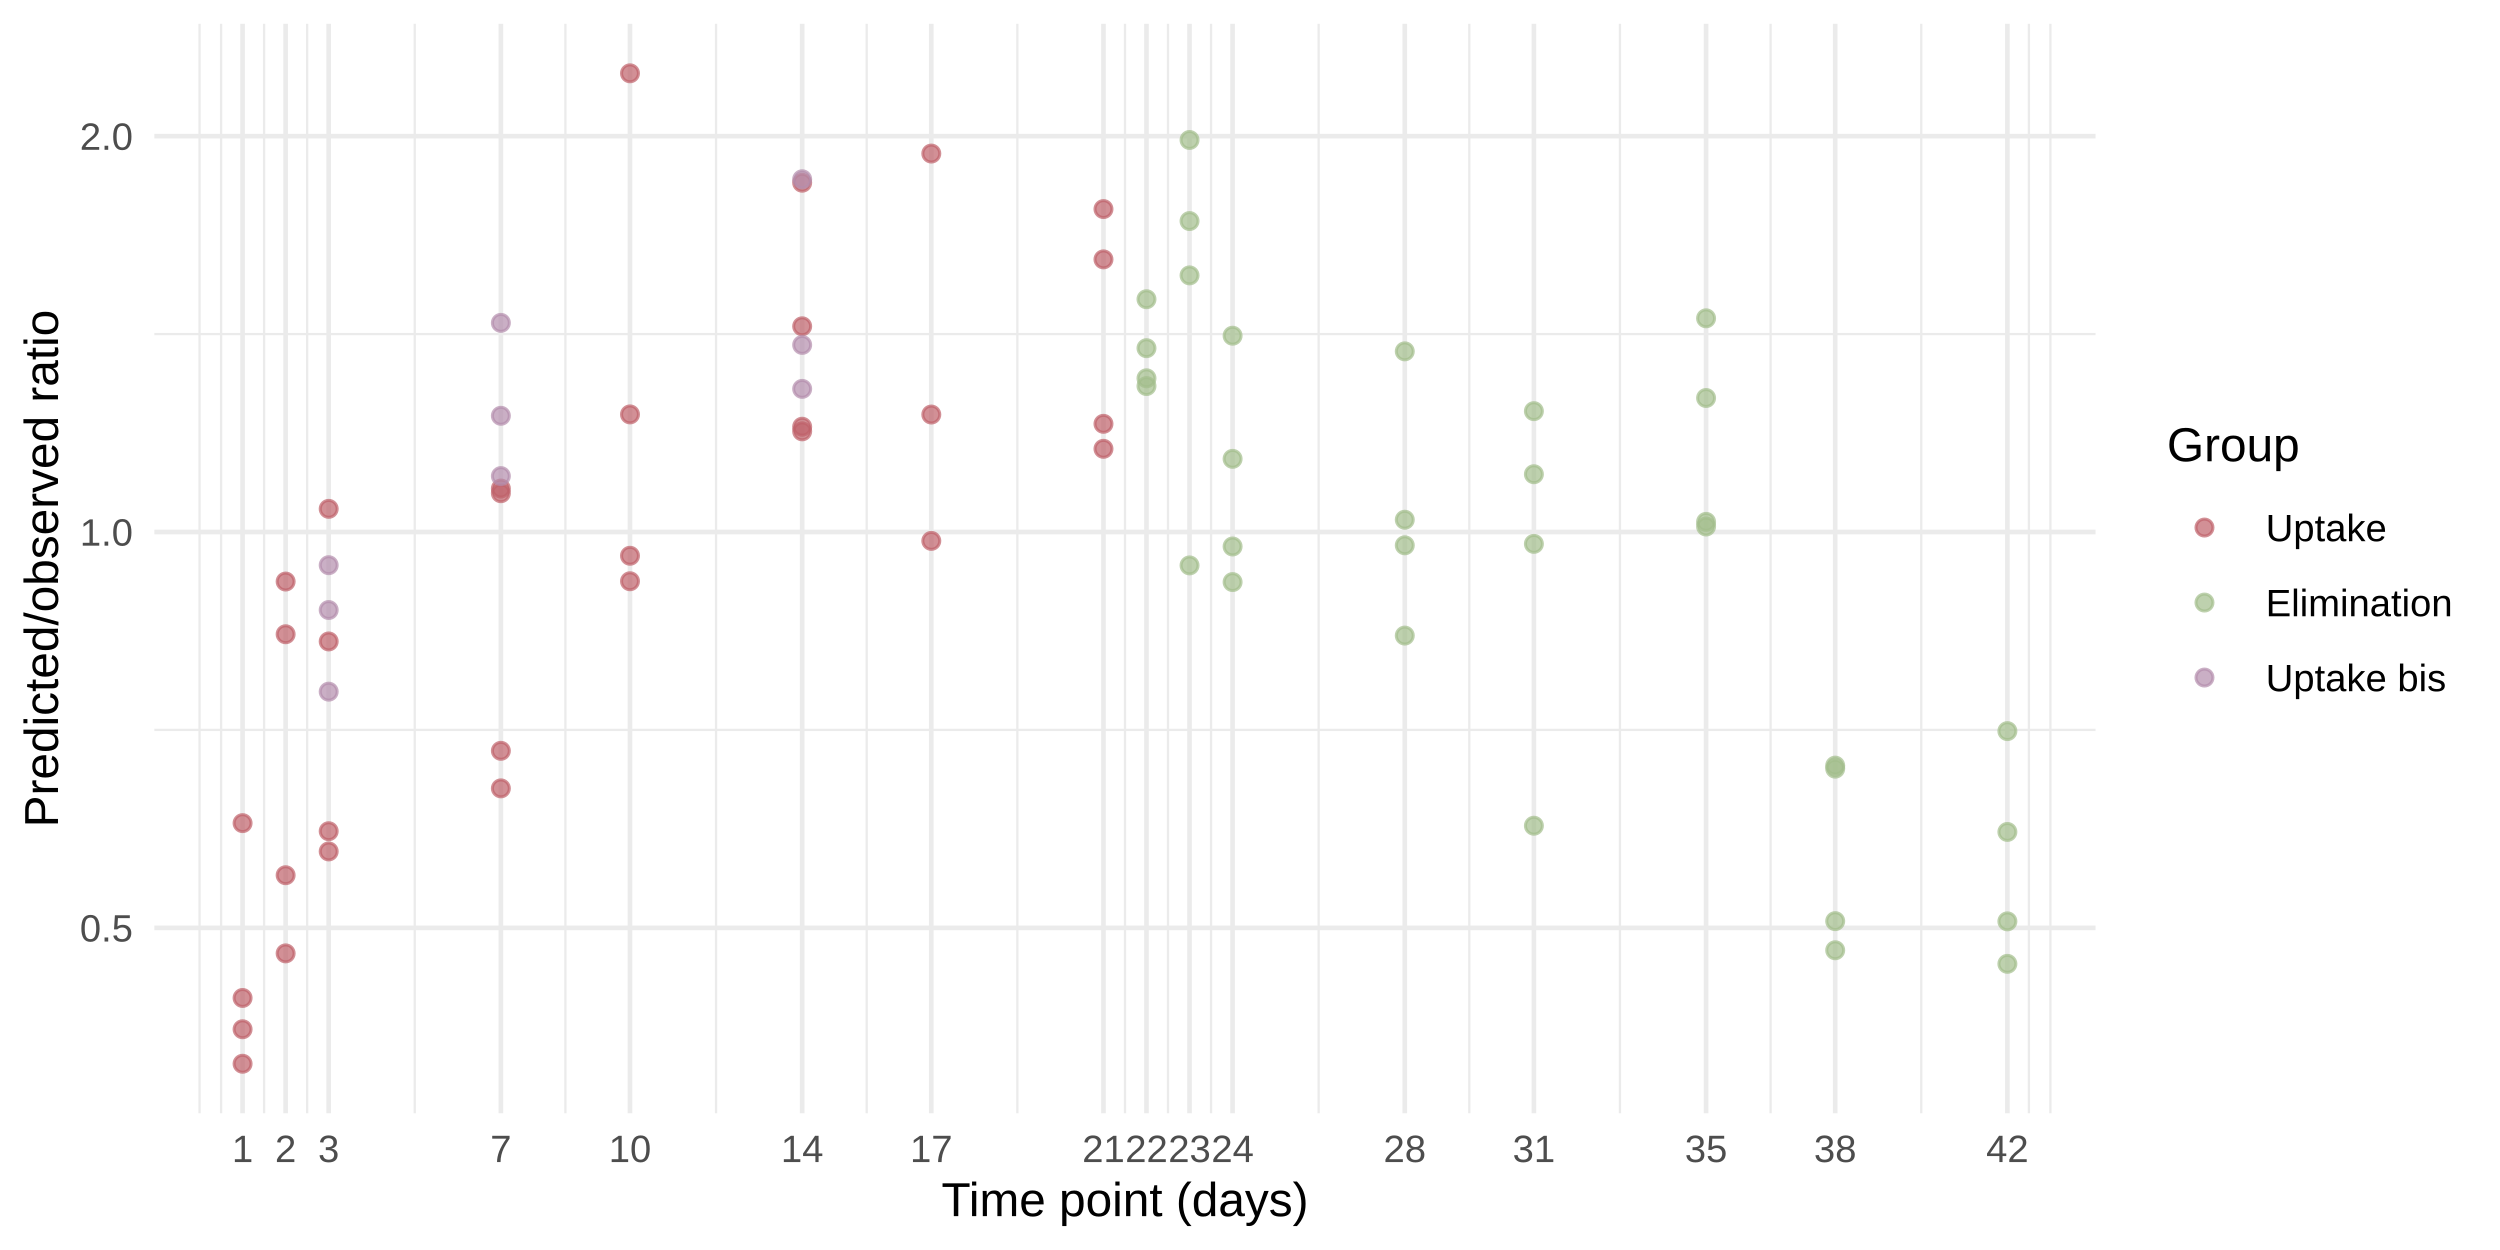
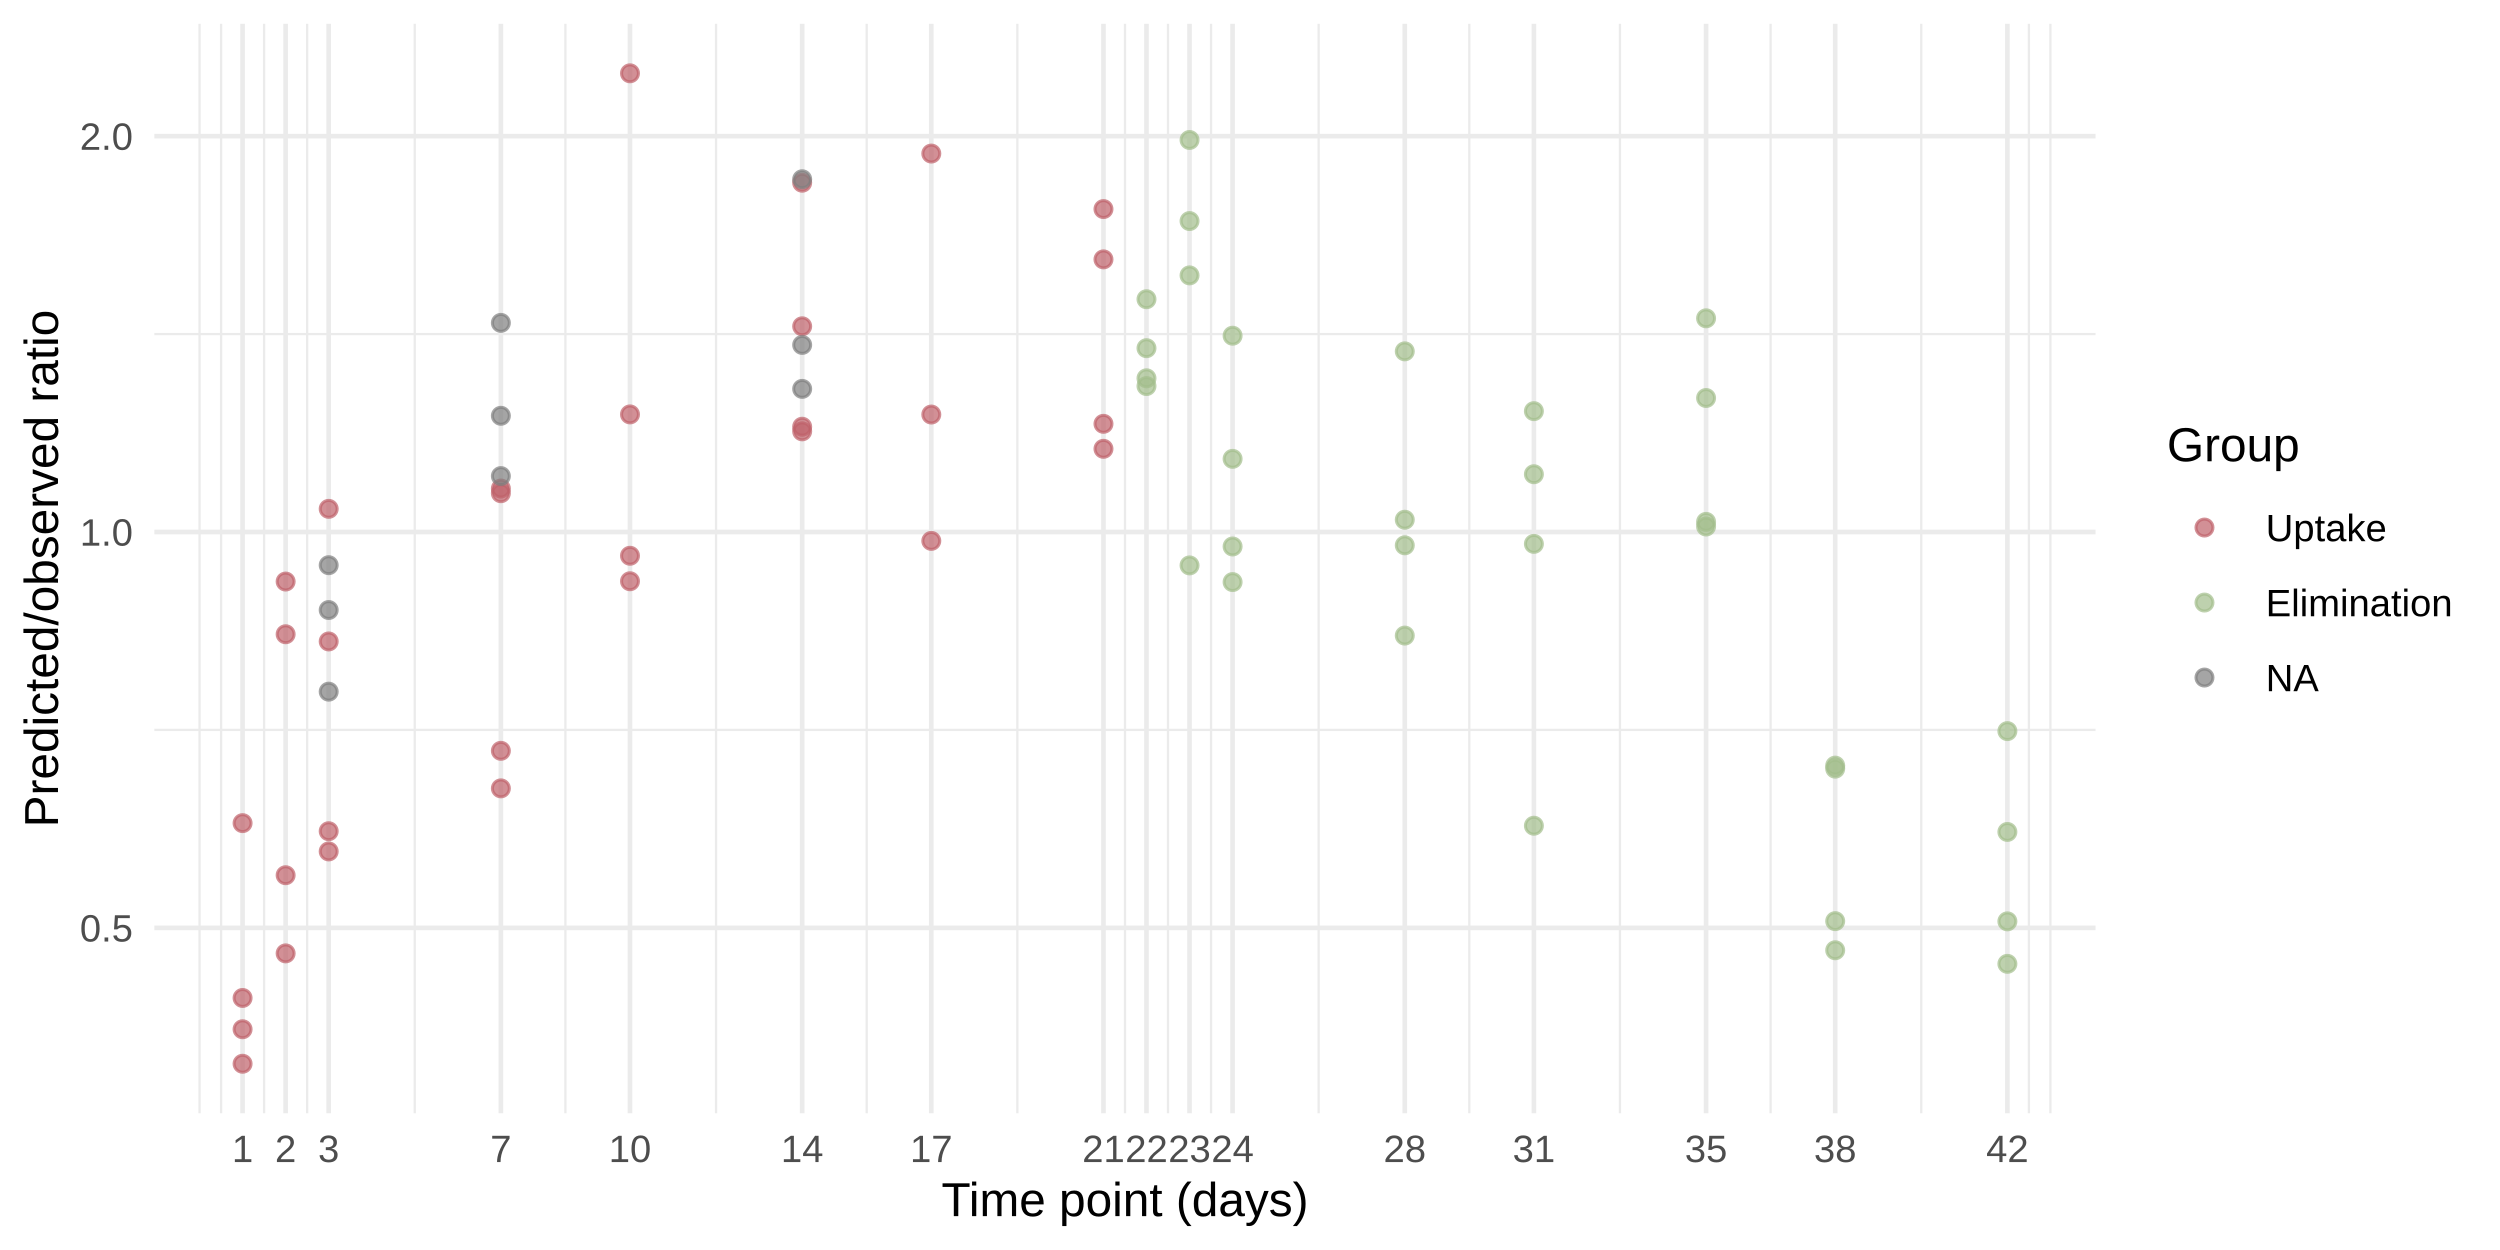
<svg xmlns="http://www.w3.org/2000/svg" width="576.00pt" height="288.00pt" viewBox="0 0 576.00 288.00">
  <g class="svglite">
    <defs>
      <style type="text/css">
    .svglite line, .svglite polyline, .svglite polygon, .svglite path, .svglite rect, .svglite circle {
      fill: none;
      stroke: #000000;
      stroke-linecap: round;
      stroke-linejoin: round;
      stroke-miterlimit: 10.00;
    }
    .svglite text {
      white-space: pre;
    }
    .svglite g.glyphgroup path {
      fill: inherit;
      stroke: none;
    }
  </style>
    </defs>
    <rect width="100%" height="100%" style="stroke: none; fill: #FFFFFF;" />
    <defs>
      <clipPath id="cpMC4wMHw1NzYuMDB8MC4wMHwyODguMDA=">
        <rect x="0.00" y="0.00" width="576.00" height="288.00" />
      </clipPath>
    </defs>
    <g clip-path="url(#cpMC4wMHw1NzYuMDB8MC4wMHwyODguMDA=)">
      <rect x="-0" y="0.00" width="576.00" height="288.00" style="stroke-width: 1.07; stroke: none; fill: #FFFFFF;" />
    </g>
    <defs>
      <clipPath id="cpMzUuNTZ8NDgyLjgzfDUuNDh8MjU2LjUw">
        <rect x="35.56" y="5.48" width="447.26" height="251.02" />
      </clipPath>
    </defs>
    <g clip-path="url(#cpMzUuNTZ8NDgyLjgzfDUuNDh8MjU2LjUw)">
      <polyline points="35.56,168.17 482.83,168.17 " style="stroke-width: 0.53; stroke: #EBEBEB; stroke-linecap: butt;" />
      <polyline points="35.56,76.97 482.83,76.97 " style="stroke-width: 0.53; stroke: #EBEBEB; stroke-linecap: butt;" />
      <polyline points="45.98,256.50 45.98,5.48 " style="stroke-width: 0.53; stroke: #EBEBEB; stroke-linecap: butt;" />
      <polyline points="50.94,256.50 50.94,5.48 " style="stroke-width: 0.53; stroke: #EBEBEB; stroke-linecap: butt;" />
      <polyline points="60.85,256.50 60.85,5.48 " style="stroke-width: 0.53; stroke: #EBEBEB; stroke-linecap: butt;" />
      <polyline points="70.77,256.50 70.77,5.48 " style="stroke-width: 0.53; stroke: #EBEBEB; stroke-linecap: butt;" />
      <polyline points="95.56,256.50 95.56,5.48 " style="stroke-width: 0.53; stroke: #EBEBEB; stroke-linecap: butt;" />
      <polyline points="130.27,256.50 130.27,5.48 " style="stroke-width: 0.53; stroke: #EBEBEB; stroke-linecap: butt;" />
      <polyline points="164.98,256.50 164.98,5.48 " style="stroke-width: 0.53; stroke: #EBEBEB; stroke-linecap: butt;" />
      <polyline points="199.69,256.50 199.69,5.48 " style="stroke-width: 0.53; stroke: #EBEBEB; stroke-linecap: butt;" />
      <polyline points="234.40,256.50 234.40,5.48 " style="stroke-width: 0.53; stroke: #EBEBEB; stroke-linecap: butt;" />
      <polyline points="259.20,256.50 259.20,5.48 " style="stroke-width: 0.53; stroke: #EBEBEB; stroke-linecap: butt;" />
      <polyline points="269.11,256.50 269.11,5.48 " style="stroke-width: 0.53; stroke: #EBEBEB; stroke-linecap: butt;" />
      <polyline points="279.03,256.50 279.03,5.48 " style="stroke-width: 0.53; stroke: #EBEBEB; stroke-linecap: butt;" />
      <polyline points="303.82,256.50 303.82,5.48 " style="stroke-width: 0.53; stroke: #EBEBEB; stroke-linecap: butt;" />
      <polyline points="338.53,256.50 338.53,5.48 " style="stroke-width: 0.53; stroke: #EBEBEB; stroke-linecap: butt;" />
      <polyline points="373.24,256.50 373.24,5.48 " style="stroke-width: 0.53; stroke: #EBEBEB; stroke-linecap: butt;" />
      <polyline points="407.95,256.50 407.95,5.48 " style="stroke-width: 0.53; stroke: #EBEBEB; stroke-linecap: butt;" />
      <polyline points="442.66,256.50 442.66,5.48 " style="stroke-width: 0.53; stroke: #EBEBEB; stroke-linecap: butt;" />
      <polyline points="467.46,256.50 467.46,5.48 " style="stroke-width: 0.53; stroke: #EBEBEB; stroke-linecap: butt;" />
      <polyline points="472.41,256.50 472.41,5.48 " style="stroke-width: 0.53; stroke: #EBEBEB; stroke-linecap: butt;" />
      <polyline points="35.56,213.78 482.83,213.78 " style="stroke-width: 1.07; stroke: #EBEBEB; stroke-linecap: butt;" />
      <polyline points="35.56,122.57 482.83,122.57 " style="stroke-width: 1.07; stroke: #EBEBEB; stroke-linecap: butt;" />
      <polyline points="35.56,31.37 482.83,31.37 " style="stroke-width: 1.07; stroke: #EBEBEB; stroke-linecap: butt;" />
      <polyline points="55.89,256.50 55.89,5.48 " style="stroke-width: 1.07; stroke: #EBEBEB; stroke-linecap: butt;" />
      <polyline points="65.81,256.50 65.81,5.48 " style="stroke-width: 1.07; stroke: #EBEBEB; stroke-linecap: butt;" />
      <polyline points="75.73,256.50 75.73,5.48 " style="stroke-width: 1.07; stroke: #EBEBEB; stroke-linecap: butt;" />
      <polyline points="115.40,256.50 115.40,5.48 " style="stroke-width: 1.07; stroke: #EBEBEB; stroke-linecap: butt;" />
      <polyline points="145.15,256.50 145.15,5.48 " style="stroke-width: 1.07; stroke: #EBEBEB; stroke-linecap: butt;" />
      <polyline points="184.82,256.50 184.82,5.48 " style="stroke-width: 1.07; stroke: #EBEBEB; stroke-linecap: butt;" />
      <polyline points="214.57,256.50 214.57,5.48 " style="stroke-width: 1.07; stroke: #EBEBEB; stroke-linecap: butt;" />
      <polyline points="254.24,256.50 254.24,5.48 " style="stroke-width: 1.07; stroke: #EBEBEB; stroke-linecap: butt;" />
      <polyline points="264.15,256.50 264.15,5.48 " style="stroke-width: 1.07; stroke: #EBEBEB; stroke-linecap: butt;" />
      <polyline points="274.07,256.50 274.07,5.48 " style="stroke-width: 1.07; stroke: #EBEBEB; stroke-linecap: butt;" />
      <polyline points="283.99,256.50 283.99,5.48 " style="stroke-width: 1.07; stroke: #EBEBEB; stroke-linecap: butt;" />
      <polyline points="323.66,256.50 323.66,5.48 " style="stroke-width: 1.07; stroke: #EBEBEB; stroke-linecap: butt;" />
      <polyline points="353.41,256.50 353.41,5.48 " style="stroke-width: 1.07; stroke: #EBEBEB; stroke-linecap: butt;" />
      <polyline points="393.08,256.50 393.08,5.48 " style="stroke-width: 1.07; stroke: #EBEBEB; stroke-linecap: butt;" />
      <polyline points="422.83,256.50 422.83,5.48 " style="stroke-width: 1.07; stroke: #EBEBEB; stroke-linecap: butt;" />
      <polyline points="462.50,256.50 462.50,5.48 " style="stroke-width: 1.07; stroke: #EBEBEB; stroke-linecap: butt;" />
      <circle cx="55.89" cy="229.93" r="1.95" style="stroke-width: 0.71; stroke: #BF616A; stroke-opacity: 0.70; fill: #BF616A; fill-opacity: 0.70;" />
      <circle cx="55.89" cy="189.65" r="1.95" style="stroke-width: 0.71; stroke: #BF616A; stroke-opacity: 0.70; fill: #BF616A; fill-opacity: 0.70;" />
      <circle cx="55.89" cy="237.14" r="1.95" style="stroke-width: 0.71; stroke: #BF616A; stroke-opacity: 0.70; fill: #BF616A; fill-opacity: 0.70;" />
      <circle cx="55.89" cy="245.09" r="1.95" style="stroke-width: 0.71; stroke: #BF616A; stroke-opacity: 0.70; fill: #BF616A; fill-opacity: 0.70;" />
      <circle cx="65.81" cy="146.13" r="1.95" style="stroke-width: 0.71; stroke: #BF616A; stroke-opacity: 0.70; fill: #BF616A; fill-opacity: 0.70;" />
      <circle cx="65.81" cy="133.99" r="1.95" style="stroke-width: 0.71; stroke: #BF616A; stroke-opacity: 0.70; fill: #BF616A; fill-opacity: 0.70;" />
      <circle cx="65.81" cy="201.65" r="1.95" style="stroke-width: 0.71; stroke: #BF616A; stroke-opacity: 0.70; fill: #BF616A; fill-opacity: 0.70;" />
      <circle cx="65.81" cy="219.66" r="1.95" style="stroke-width: 0.71; stroke: #BF616A; stroke-opacity: 0.70; fill: #BF616A; fill-opacity: 0.70;" />
      <circle cx="75.73" cy="117.24" r="1.95" style="stroke-width: 0.71; stroke: #BF616A; stroke-opacity: 0.70; fill: #BF616A; fill-opacity: 0.70;" />
      <circle cx="75.73" cy="147.79" r="1.95" style="stroke-width: 0.71; stroke: #BF616A; stroke-opacity: 0.70; fill: #BF616A; fill-opacity: 0.70;" />
      <circle cx="75.73" cy="196.17" r="1.95" style="stroke-width: 0.71; stroke: #BF616A; stroke-opacity: 0.70; fill: #BF616A; fill-opacity: 0.70;" />
      <circle cx="75.73" cy="191.51" r="1.95" style="stroke-width: 0.71; stroke: #BF616A; stroke-opacity: 0.70; fill: #BF616A; fill-opacity: 0.70;" />
      <circle cx="115.40" cy="112.56" r="1.95" style="stroke-width: 0.71; stroke: #BF616A; stroke-opacity: 0.70; fill: #BF616A; fill-opacity: 0.70;" />
      <circle cx="115.40" cy="113.64" r="1.95" style="stroke-width: 0.71; stroke: #BF616A; stroke-opacity: 0.70; fill: #BF616A; fill-opacity: 0.70;" />
      <circle cx="115.40" cy="172.99" r="1.95" style="stroke-width: 0.71; stroke: #BF616A; stroke-opacity: 0.70; fill: #BF616A; fill-opacity: 0.70;" />
      <circle cx="115.40" cy="181.64" r="1.95" style="stroke-width: 0.71; stroke: #BF616A; stroke-opacity: 0.70; fill: #BF616A; fill-opacity: 0.70;" />
      <circle cx="145.15" cy="95.48" r="1.95" style="stroke-width: 0.71; stroke: #BF616A; stroke-opacity: 0.70; fill: #BF616A; fill-opacity: 0.70;" />
      <circle cx="145.15" cy="16.89" r="1.95" style="stroke-width: 0.71; stroke: #BF616A; stroke-opacity: 0.70; fill: #BF616A; fill-opacity: 0.70;" />
      <circle cx="145.15" cy="133.92" r="1.95" style="stroke-width: 0.71; stroke: #BF616A; stroke-opacity: 0.70; fill: #BF616A; fill-opacity: 0.70;" />
      <circle cx="145.15" cy="128.05" r="1.95" style="stroke-width: 0.71; stroke: #BF616A; stroke-opacity: 0.70; fill: #BF616A; fill-opacity: 0.70;" />
      <circle cx="184.82" cy="75.18" r="1.95" style="stroke-width: 0.71; stroke: #BF616A; stroke-opacity: 0.70; fill: #BF616A; fill-opacity: 0.70;" />
      <circle cx="184.82" cy="42.10" r="1.95" style="stroke-width: 0.71; stroke: #BF616A; stroke-opacity: 0.70; fill: #BF616A; fill-opacity: 0.70;" />
      <circle cx="184.82" cy="99.38" r="1.95" style="stroke-width: 0.71; stroke: #BF616A; stroke-opacity: 0.70; fill: #BF616A; fill-opacity: 0.70;" />
      <circle cx="184.82" cy="98.32" r="1.95" style="stroke-width: 0.71; stroke: #BF616A; stroke-opacity: 0.70; fill: #BF616A; fill-opacity: 0.70;" />
      <circle cx="214.57" cy="35.38" r="1.95" style="stroke-width: 0.71; stroke: #BF616A; stroke-opacity: 0.70; fill: #BF616A; fill-opacity: 0.70;" />
      <circle cx="214.57" cy="124.62" r="1.95" style="stroke-width: 0.71; stroke: #BF616A; stroke-opacity: 0.70; fill: #BF616A; fill-opacity: 0.70;" />
      <circle cx="214.57" cy="95.51" r="1.95" style="stroke-width: 0.71; stroke: #BF616A; stroke-opacity: 0.70; fill: #BF616A; fill-opacity: 0.70;" />
      <circle cx="254.24" cy="48.17" r="1.95" style="stroke-width: 0.71; stroke: #BF616A; stroke-opacity: 0.70; fill: #BF616A; fill-opacity: 0.70;" />
      <circle cx="254.24" cy="97.65" r="1.95" style="stroke-width: 0.71; stroke: #BF616A; stroke-opacity: 0.70; fill: #BF616A; fill-opacity: 0.70;" />
      <circle cx="254.24" cy="59.76" r="1.95" style="stroke-width: 0.71; stroke: #BF616A; stroke-opacity: 0.70; fill: #BF616A; fill-opacity: 0.70;" />
      <circle cx="254.24" cy="103.41" r="1.95" style="stroke-width: 0.71; stroke: #BF616A; stroke-opacity: 0.70; fill: #BF616A; fill-opacity: 0.70;" />
      <circle cx="264.15" cy="80.22" r="1.95" style="stroke-width: 0.71; stroke: #A3BE8C; stroke-opacity: 0.70; fill: #A3BE8C; fill-opacity: 0.70;" />
      <circle cx="264.15" cy="88.95" r="1.95" style="stroke-width: 0.71; stroke: #A3BE8C; stroke-opacity: 0.70; fill: #A3BE8C; fill-opacity: 0.70;" />
      <circle cx="264.15" cy="87.16" r="1.95" style="stroke-width: 0.71; stroke: #A3BE8C; stroke-opacity: 0.70; fill: #A3BE8C; fill-opacity: 0.70;" />
      <circle cx="264.15" cy="68.94" r="1.95" style="stroke-width: 0.71; stroke: #A3BE8C; stroke-opacity: 0.70; fill: #A3BE8C; fill-opacity: 0.70;" />
      <circle cx="274.07" cy="130.27" r="1.95" style="stroke-width: 0.71; stroke: #A3BE8C; stroke-opacity: 0.70; fill: #A3BE8C; fill-opacity: 0.70;" />
      <circle cx="274.07" cy="63.45" r="1.95" style="stroke-width: 0.71; stroke: #A3BE8C; stroke-opacity: 0.70; fill: #A3BE8C; fill-opacity: 0.70;" />
      <circle cx="274.07" cy="32.25" r="1.95" style="stroke-width: 0.71; stroke: #A3BE8C; stroke-opacity: 0.70; fill: #A3BE8C; fill-opacity: 0.70;" />
      <circle cx="274.07" cy="50.93" r="1.95" style="stroke-width: 0.71; stroke: #A3BE8C; stroke-opacity: 0.70; fill: #A3BE8C; fill-opacity: 0.70;" />
      <circle cx="283.99" cy="77.35" r="1.95" style="stroke-width: 0.71; stroke: #A3BE8C; stroke-opacity: 0.70; fill: #A3BE8C; fill-opacity: 0.70;" />
      <circle cx="283.99" cy="125.91" r="1.95" style="stroke-width: 0.71; stroke: #A3BE8C; stroke-opacity: 0.70; fill: #A3BE8C; fill-opacity: 0.70;" />
      <circle cx="283.99" cy="105.72" r="1.95" style="stroke-width: 0.71; stroke: #A3BE8C; stroke-opacity: 0.70; fill: #A3BE8C; fill-opacity: 0.70;" />
      <circle cx="283.99" cy="134.11" r="1.95" style="stroke-width: 0.71; stroke: #A3BE8C; stroke-opacity: 0.70; fill: #A3BE8C; fill-opacity: 0.70;" />
      <circle cx="323.66" cy="146.44" r="1.95" style="stroke-width: 0.71; stroke: #A3BE8C; stroke-opacity: 0.70; fill: #A3BE8C; fill-opacity: 0.70;" />
      <circle cx="323.66" cy="80.95" r="1.95" style="stroke-width: 0.71; stroke: #A3BE8C; stroke-opacity: 0.70; fill: #A3BE8C; fill-opacity: 0.70;" />
      <circle cx="323.66" cy="119.75" r="1.95" style="stroke-width: 0.71; stroke: #A3BE8C; stroke-opacity: 0.70; fill: #A3BE8C; fill-opacity: 0.70;" />
      <circle cx="323.66" cy="125.64" r="1.95" style="stroke-width: 0.71; stroke: #A3BE8C; stroke-opacity: 0.70; fill: #A3BE8C; fill-opacity: 0.70;" />
      <circle cx="353.41" cy="190.25" r="1.95" style="stroke-width: 0.71; stroke: #A3BE8C; stroke-opacity: 0.70; fill: #A3BE8C; fill-opacity: 0.70;" />
      <circle cx="353.41" cy="94.73" r="1.95" style="stroke-width: 0.71; stroke: #A3BE8C; stroke-opacity: 0.70; fill: #A3BE8C; fill-opacity: 0.70;" />
      <circle cx="353.41" cy="109.26" r="1.95" style="stroke-width: 0.71; stroke: #A3BE8C; stroke-opacity: 0.70; fill: #A3BE8C; fill-opacity: 0.70;" />
      <circle cx="353.41" cy="125.31" r="1.95" style="stroke-width: 0.71; stroke: #A3BE8C; stroke-opacity: 0.70; fill: #A3BE8C; fill-opacity: 0.70;" />
      <circle cx="393.08" cy="91.70" r="1.95" style="stroke-width: 0.71; stroke: #A3BE8C; stroke-opacity: 0.70; fill: #A3BE8C; fill-opacity: 0.70;" />
      <circle cx="393.08" cy="120.24" r="1.95" style="stroke-width: 0.71; stroke: #A3BE8C; stroke-opacity: 0.70; fill: #A3BE8C; fill-opacity: 0.70;" />
      <circle cx="393.08" cy="121.31" r="1.95" style="stroke-width: 0.71; stroke: #A3BE8C; stroke-opacity: 0.70; fill: #A3BE8C; fill-opacity: 0.70;" />
      <circle cx="393.08" cy="73.34" r="1.95" style="stroke-width: 0.71; stroke: #A3BE8C; stroke-opacity: 0.70; fill: #A3BE8C; fill-opacity: 0.70;" />
      <circle cx="422.83" cy="212.23" r="1.95" style="stroke-width: 0.71; stroke: #A3BE8C; stroke-opacity: 0.70; fill: #A3BE8C; fill-opacity: 0.70;" />
      <circle cx="422.83" cy="218.94" r="1.95" style="stroke-width: 0.71; stroke: #A3BE8C; stroke-opacity: 0.70; fill: #A3BE8C; fill-opacity: 0.70;" />
      <circle cx="422.83" cy="177.10" r="1.95" style="stroke-width: 0.71; stroke: #A3BE8C; stroke-opacity: 0.70; fill: #A3BE8C; fill-opacity: 0.70;" />
      <circle cx="422.83" cy="176.40" r="1.95" style="stroke-width: 0.71; stroke: #A3BE8C; stroke-opacity: 0.70; fill: #A3BE8C; fill-opacity: 0.70;" />
      <circle cx="462.50" cy="222.07" r="1.95" style="stroke-width: 0.71; stroke: #A3BE8C; stroke-opacity: 0.70; fill: #A3BE8C; fill-opacity: 0.70;" />
      <circle cx="462.50" cy="168.45" r="1.95" style="stroke-width: 0.71; stroke: #A3BE8C; stroke-opacity: 0.70; fill: #A3BE8C; fill-opacity: 0.70;" />
      <circle cx="462.50" cy="191.68" r="1.95" style="stroke-width: 0.71; stroke: #A3BE8C; stroke-opacity: 0.70; fill: #A3BE8C; fill-opacity: 0.70;" />
      <circle cx="462.50" cy="212.28" r="1.95" style="stroke-width: 0.71; stroke: #A3BE8C; stroke-opacity: 0.70; fill: #A3BE8C; fill-opacity: 0.70;" />
-       <circle cx="75.73" cy="140.55" r="1.95" style="stroke-width: 0.71; stroke: #B48EAD; stroke-opacity: 0.70; fill: #B48EAD; fill-opacity: 0.70;" />
-       <circle cx="75.73" cy="130.22" r="1.95" style="stroke-width: 0.71; stroke: #B48EAD; stroke-opacity: 0.70; fill: #B48EAD; fill-opacity: 0.70;" />
-       <circle cx="75.73" cy="159.36" r="1.95" style="stroke-width: 0.71; stroke: #B48EAD; stroke-opacity: 0.70; fill: #B48EAD; fill-opacity: 0.70;" />
-       <circle cx="115.40" cy="74.39" r="1.95" style="stroke-width: 0.71; stroke: #B48EAD; stroke-opacity: 0.70; fill: #B48EAD; fill-opacity: 0.70;" />
-       <circle cx="115.40" cy="109.69" r="1.95" style="stroke-width: 0.71; stroke: #B48EAD; stroke-opacity: 0.70; fill: #B48EAD; fill-opacity: 0.70;" />
-       <circle cx="115.40" cy="95.80" r="1.95" style="stroke-width: 0.71; stroke: #B48EAD; stroke-opacity: 0.70; fill: #B48EAD; fill-opacity: 0.70;" />
-       <circle cx="184.82" cy="89.60" r="1.95" style="stroke-width: 0.71; stroke: #B48EAD; stroke-opacity: 0.70; fill: #B48EAD; fill-opacity: 0.70;" />
-       <circle cx="184.82" cy="41.30" r="1.95" style="stroke-width: 0.71; stroke: #B48EAD; stroke-opacity: 0.70; fill: #B48EAD; fill-opacity: 0.70;" />
-       <circle cx="184.82" cy="79.47" r="1.95" style="stroke-width: 0.71; stroke: #B48EAD; stroke-opacity: 0.70; fill: #B48EAD; fill-opacity: 0.70;" />
+       <circle cx="75.73" cy="140.55" r="1.95" style="stroke-width: 0.71; stroke: #7F7F7F; stroke-opacity: 0.70; fill: #7F7F7F; fill-opacity: 0.70;" />
+       <circle cx="75.73" cy="130.22" r="1.95" style="stroke-width: 0.71; stroke: #7F7F7F; stroke-opacity: 0.70; fill: #7F7F7F; fill-opacity: 0.70;" />
+       <circle cx="75.73" cy="159.36" r="1.95" style="stroke-width: 0.71; stroke: #7F7F7F; stroke-opacity: 0.70; fill: #7F7F7F; fill-opacity: 0.70;" />
+       <circle cx="115.40" cy="74.39" r="1.95" style="stroke-width: 0.71; stroke: #7F7F7F; stroke-opacity: 0.70; fill: #7F7F7F; fill-opacity: 0.70;" />
+       <circle cx="115.40" cy="109.69" r="1.95" style="stroke-width: 0.71; stroke: #7F7F7F; stroke-opacity: 0.70; fill: #7F7F7F; fill-opacity: 0.70;" />
+       <circle cx="115.40" cy="95.80" r="1.95" style="stroke-width: 0.71; stroke: #7F7F7F; stroke-opacity: 0.70; fill: #7F7F7F; fill-opacity: 0.70;" />
+       <circle cx="184.82" cy="89.60" r="1.95" style="stroke-width: 0.71; stroke: #7F7F7F; stroke-opacity: 0.70; fill: #7F7F7F; fill-opacity: 0.70;" />
+       <circle cx="184.82" cy="41.30" r="1.95" style="stroke-width: 0.71; stroke: #7F7F7F; stroke-opacity: 0.70; fill: #7F7F7F; fill-opacity: 0.70;" />
+       <circle cx="184.82" cy="79.47" r="1.95" style="stroke-width: 0.71; stroke: #7F7F7F; stroke-opacity: 0.70; fill: #7F7F7F; fill-opacity: 0.70;" />
    </g>
    <g clip-path="url(#cpMC4wMHw1NzYuMDB8MC4wMHwyODguMDA=)">
      <text x="30.63" y="216.93" text-anchor="end" style="font-size: 8.80px;fill: #4D4D4D; font-family: &quot;Arial&quot;;" textLength="12.22px" lengthAdjust="spacingAndGlyphs">0.5</text>
      <text x="30.63" y="125.72" text-anchor="end" style="font-size: 8.80px;fill: #4D4D4D; font-family: &quot;Arial&quot;;" textLength="12.22px" lengthAdjust="spacingAndGlyphs">1.0</text>
      <text x="30.63" y="34.52" text-anchor="end" style="font-size: 8.80px;fill: #4D4D4D; font-family: &quot;Arial&quot;;" textLength="12.22px" lengthAdjust="spacingAndGlyphs">2.0</text>
      <text x="55.89" y="267.74" text-anchor="middle" style="font-size: 8.80px;fill: #4D4D4D; font-family: &quot;Arial&quot;;" textLength="4.89px" lengthAdjust="spacingAndGlyphs">1</text>
      <text x="65.81" y="267.74" text-anchor="middle" style="font-size: 8.80px;fill: #4D4D4D; font-family: &quot;Arial&quot;;" textLength="4.89px" lengthAdjust="spacingAndGlyphs">2</text>
      <text x="75.73" y="267.74" text-anchor="middle" style="font-size: 8.80px;fill: #4D4D4D; font-family: &quot;Arial&quot;;" textLength="4.89px" lengthAdjust="spacingAndGlyphs">3</text>
      <text x="115.40" y="267.74" text-anchor="middle" style="font-size: 8.80px;fill: #4D4D4D; font-family: &quot;Arial&quot;;" textLength="4.89px" lengthAdjust="spacingAndGlyphs">7</text>
      <text x="145.15" y="267.74" text-anchor="middle" style="font-size: 8.80px;fill: #4D4D4D; font-family: &quot;Arial&quot;;" textLength="9.78px" lengthAdjust="spacingAndGlyphs">10</text>
      <text x="184.82" y="267.74" text-anchor="middle" style="font-size: 8.80px;fill: #4D4D4D; font-family: &quot;Arial&quot;;" textLength="9.78px" lengthAdjust="spacingAndGlyphs">14</text>
      <text x="214.57" y="267.74" text-anchor="middle" style="font-size: 8.80px;fill: #4D4D4D; font-family: &quot;Arial&quot;;" textLength="9.78px" lengthAdjust="spacingAndGlyphs">17</text>
      <text x="254.24" y="267.74" text-anchor="middle" style="font-size: 8.80px;fill: #4D4D4D; font-family: &quot;Arial&quot;;" textLength="9.78px" lengthAdjust="spacingAndGlyphs">21</text>
      <text x="264.15" y="267.74" text-anchor="middle" style="font-size: 8.80px;fill: #4D4D4D; font-family: &quot;Arial&quot;;" textLength="9.78px" lengthAdjust="spacingAndGlyphs">22</text>
      <text x="274.07" y="267.74" text-anchor="middle" style="font-size: 8.80px;fill: #4D4D4D; font-family: &quot;Arial&quot;;" textLength="9.78px" lengthAdjust="spacingAndGlyphs">23</text>
      <text x="283.99" y="267.74" text-anchor="middle" style="font-size: 8.80px;fill: #4D4D4D; font-family: &quot;Arial&quot;;" textLength="9.78px" lengthAdjust="spacingAndGlyphs">24</text>
      <text x="323.66" y="267.74" text-anchor="middle" style="font-size: 8.80px;fill: #4D4D4D; font-family: &quot;Arial&quot;;" textLength="9.78px" lengthAdjust="spacingAndGlyphs">28</text>
      <text x="353.41" y="267.74" text-anchor="middle" style="font-size: 8.80px;fill: #4D4D4D; font-family: &quot;Arial&quot;;" textLength="9.78px" lengthAdjust="spacingAndGlyphs">31</text>
      <text x="393.08" y="267.74" text-anchor="middle" style="font-size: 8.80px;fill: #4D4D4D; font-family: &quot;Arial&quot;;" textLength="9.78px" lengthAdjust="spacingAndGlyphs">35</text>
      <text x="422.83" y="267.74" text-anchor="middle" style="font-size: 8.80px;fill: #4D4D4D; font-family: &quot;Arial&quot;;" textLength="9.78px" lengthAdjust="spacingAndGlyphs">38</text>
      <text x="462.50" y="267.74" text-anchor="middle" style="font-size: 8.80px;fill: #4D4D4D; font-family: &quot;Arial&quot;;" textLength="9.78px" lengthAdjust="spacingAndGlyphs">42</text>
      <text x="259.20" y="280.20" text-anchor="middle" style="font-size: 11.00px; font-family: &quot;Arial&quot;;" textLength="84.59px" lengthAdjust="spacingAndGlyphs">Time point (days)</text>
      <text transform="translate(13.36,130.99) rotate(-90)" text-anchor="middle" style="font-size: 11.00px; font-family: &quot;Arial&quot;;" textLength="119.31px" lengthAdjust="spacingAndGlyphs">Predicted/observed ratio</text>
      <text x="499.27" y="106.27" style="font-size: 11.00px; font-family: &quot;Arial&quot;;" textLength="30.59px" lengthAdjust="spacingAndGlyphs">Group</text>
      <circle cx="507.91" cy="121.55" r="1.95" style="stroke-width: 0.71; stroke: #BF616A; stroke-opacity: 0.70; fill: #BF616A; fill-opacity: 0.70;" />
      <circle cx="507.91" cy="138.83" r="1.95" style="stroke-width: 0.71; stroke: #A3BE8C; stroke-opacity: 0.70; fill: #A3BE8C; fill-opacity: 0.70;" />
-       <circle cx="507.91" cy="156.11" r="1.95" style="stroke-width: 0.71; stroke: #B48EAD; stroke-opacity: 0.70; fill: #B48EAD; fill-opacity: 0.70;" />
+       <circle cx="507.91" cy="156.11" r="1.95" style="stroke-width: 0.71; stroke: #7F7F7F; stroke-opacity: 0.70; fill: #7F7F7F; fill-opacity: 0.70;" />
      <text x="522.03" y="124.70" style="font-size: 8.80px; font-family: &quot;Arial&quot;;" textLength="27.88px" lengthAdjust="spacingAndGlyphs">Uptake</text>
      <text x="522.03" y="141.98" style="font-size: 8.80px; font-family: &quot;Arial&quot;;" textLength="43.02px" lengthAdjust="spacingAndGlyphs">Elimination</text>
-       <text x="522.03" y="159.26" style="font-size: 8.80px; font-family: &quot;Arial&quot;;" textLength="41.56px" lengthAdjust="spacingAndGlyphs">Uptake bis</text>
+       <text x="522.03" y="159.26" style="font-size: 8.80px; font-family: &quot;Arial&quot;;" textLength="12.23px" lengthAdjust="spacingAndGlyphs">NA</text>
    </g>
  </g>
</svg>
